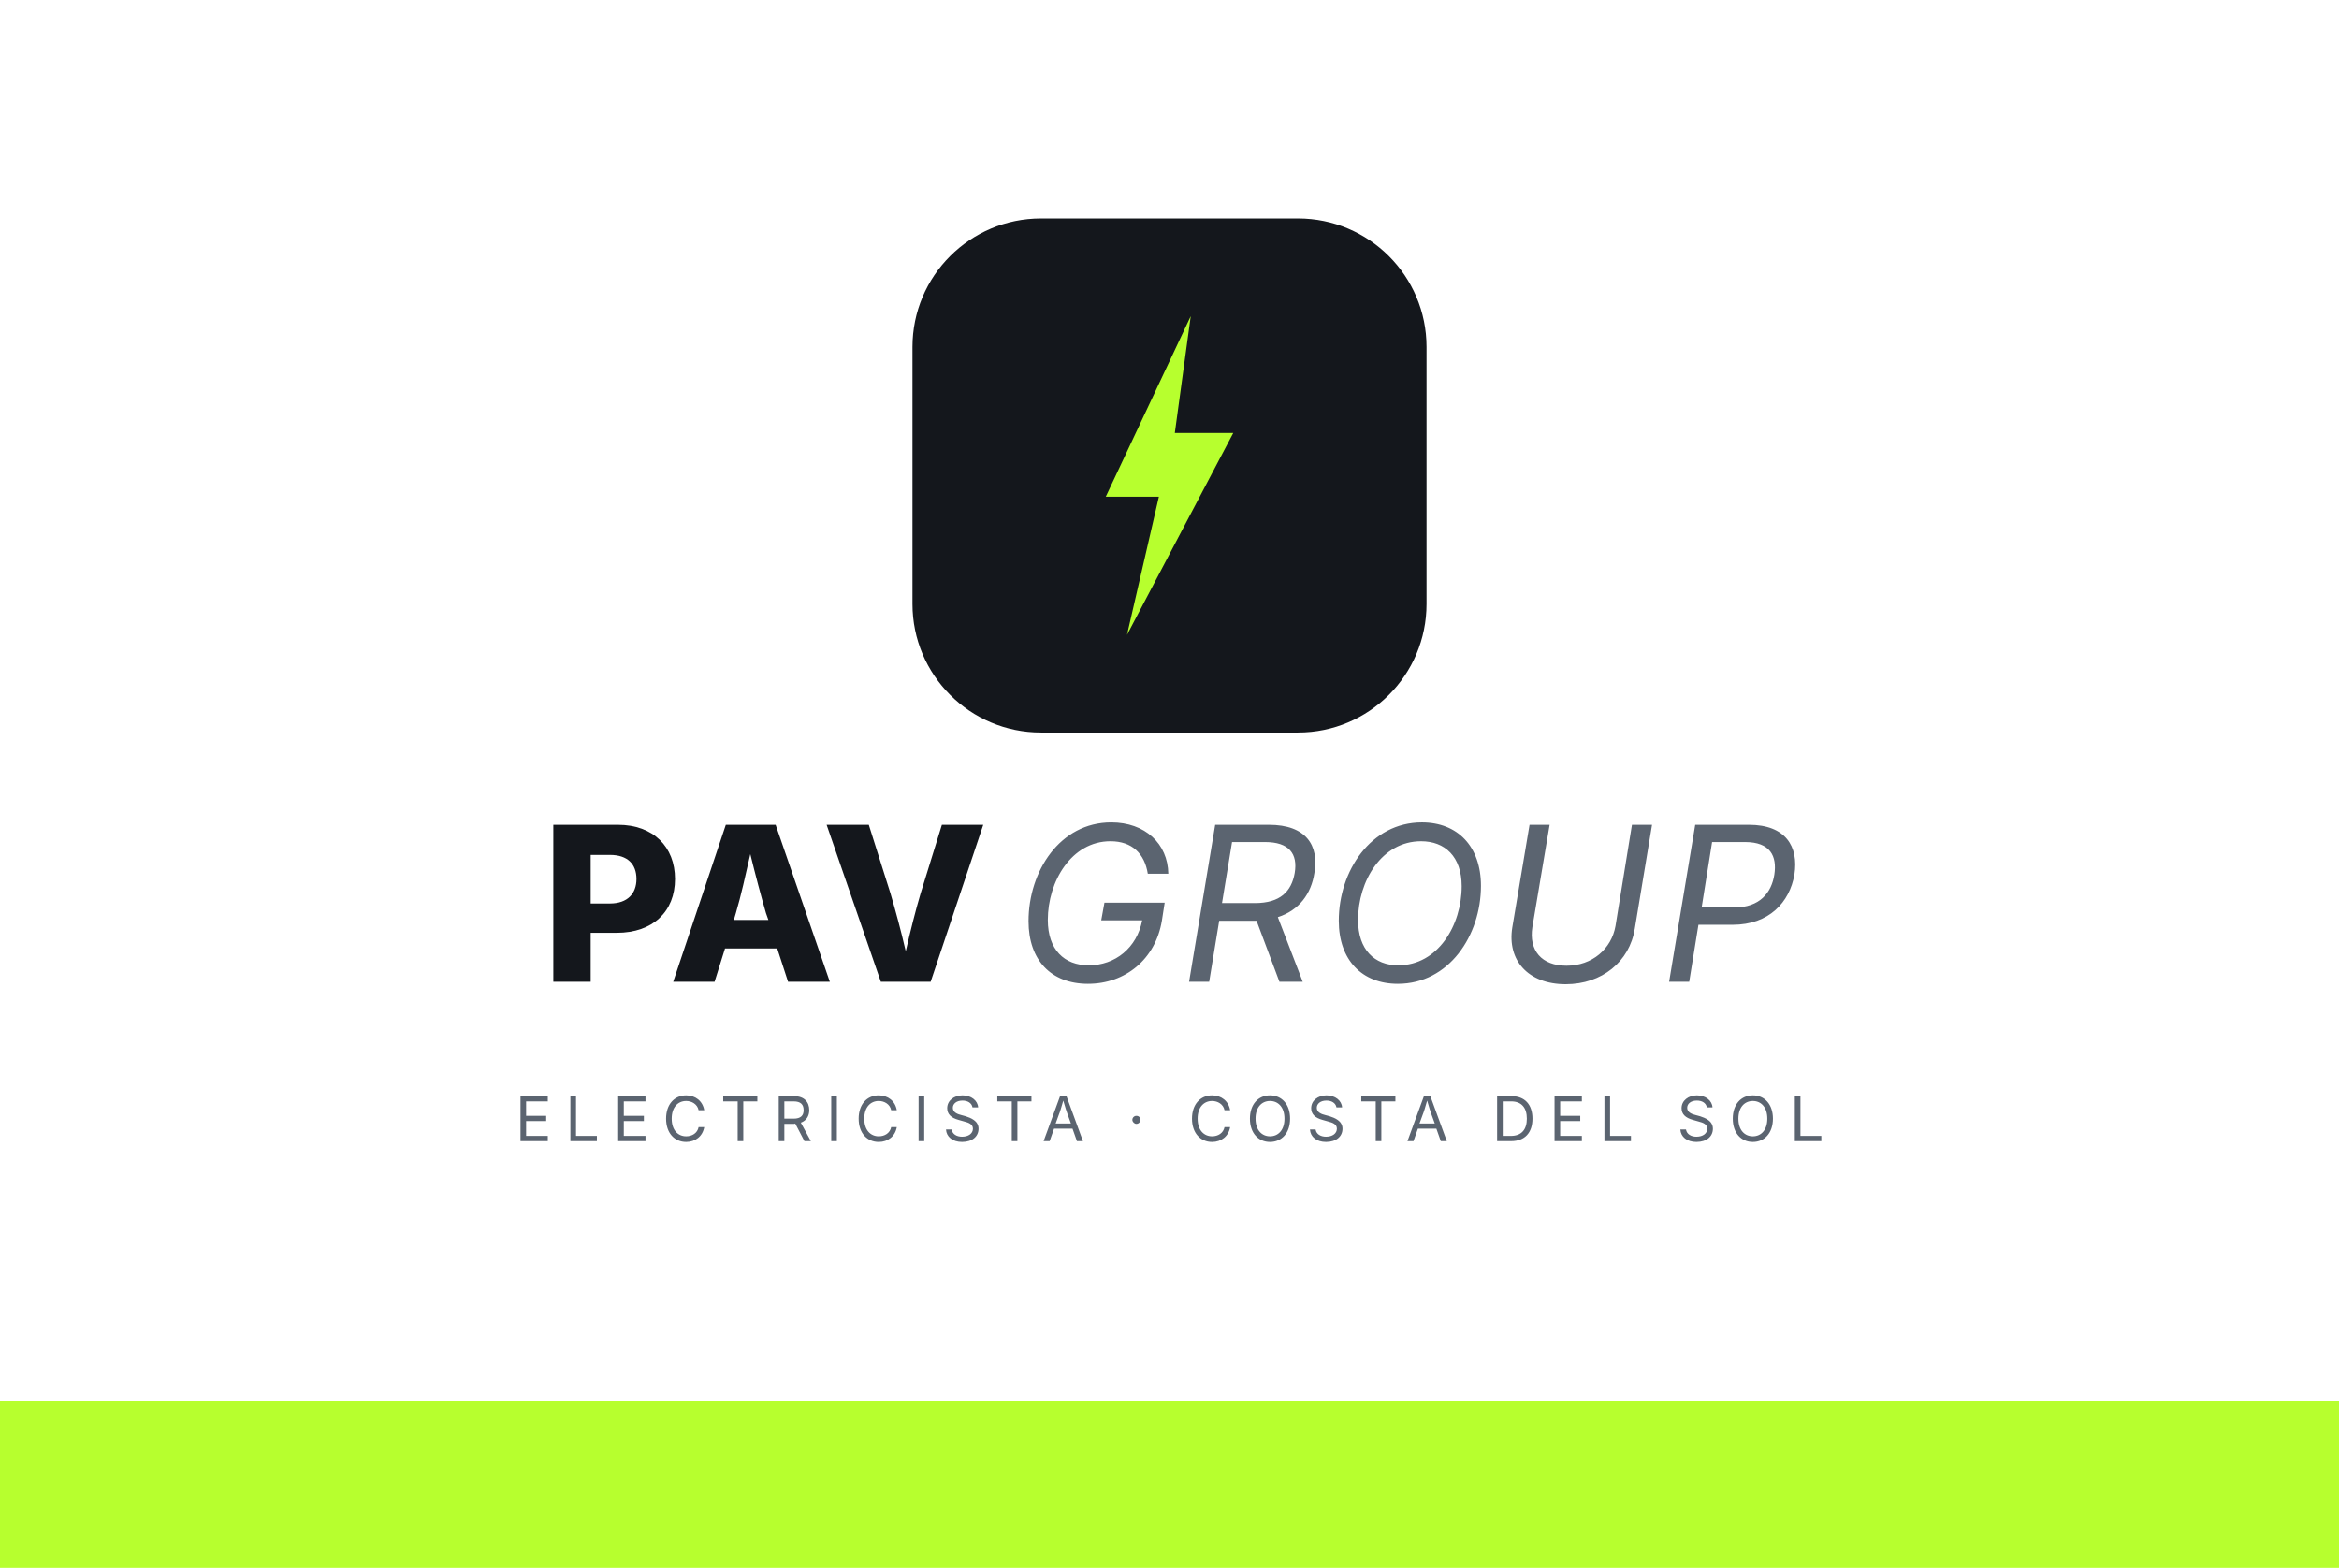
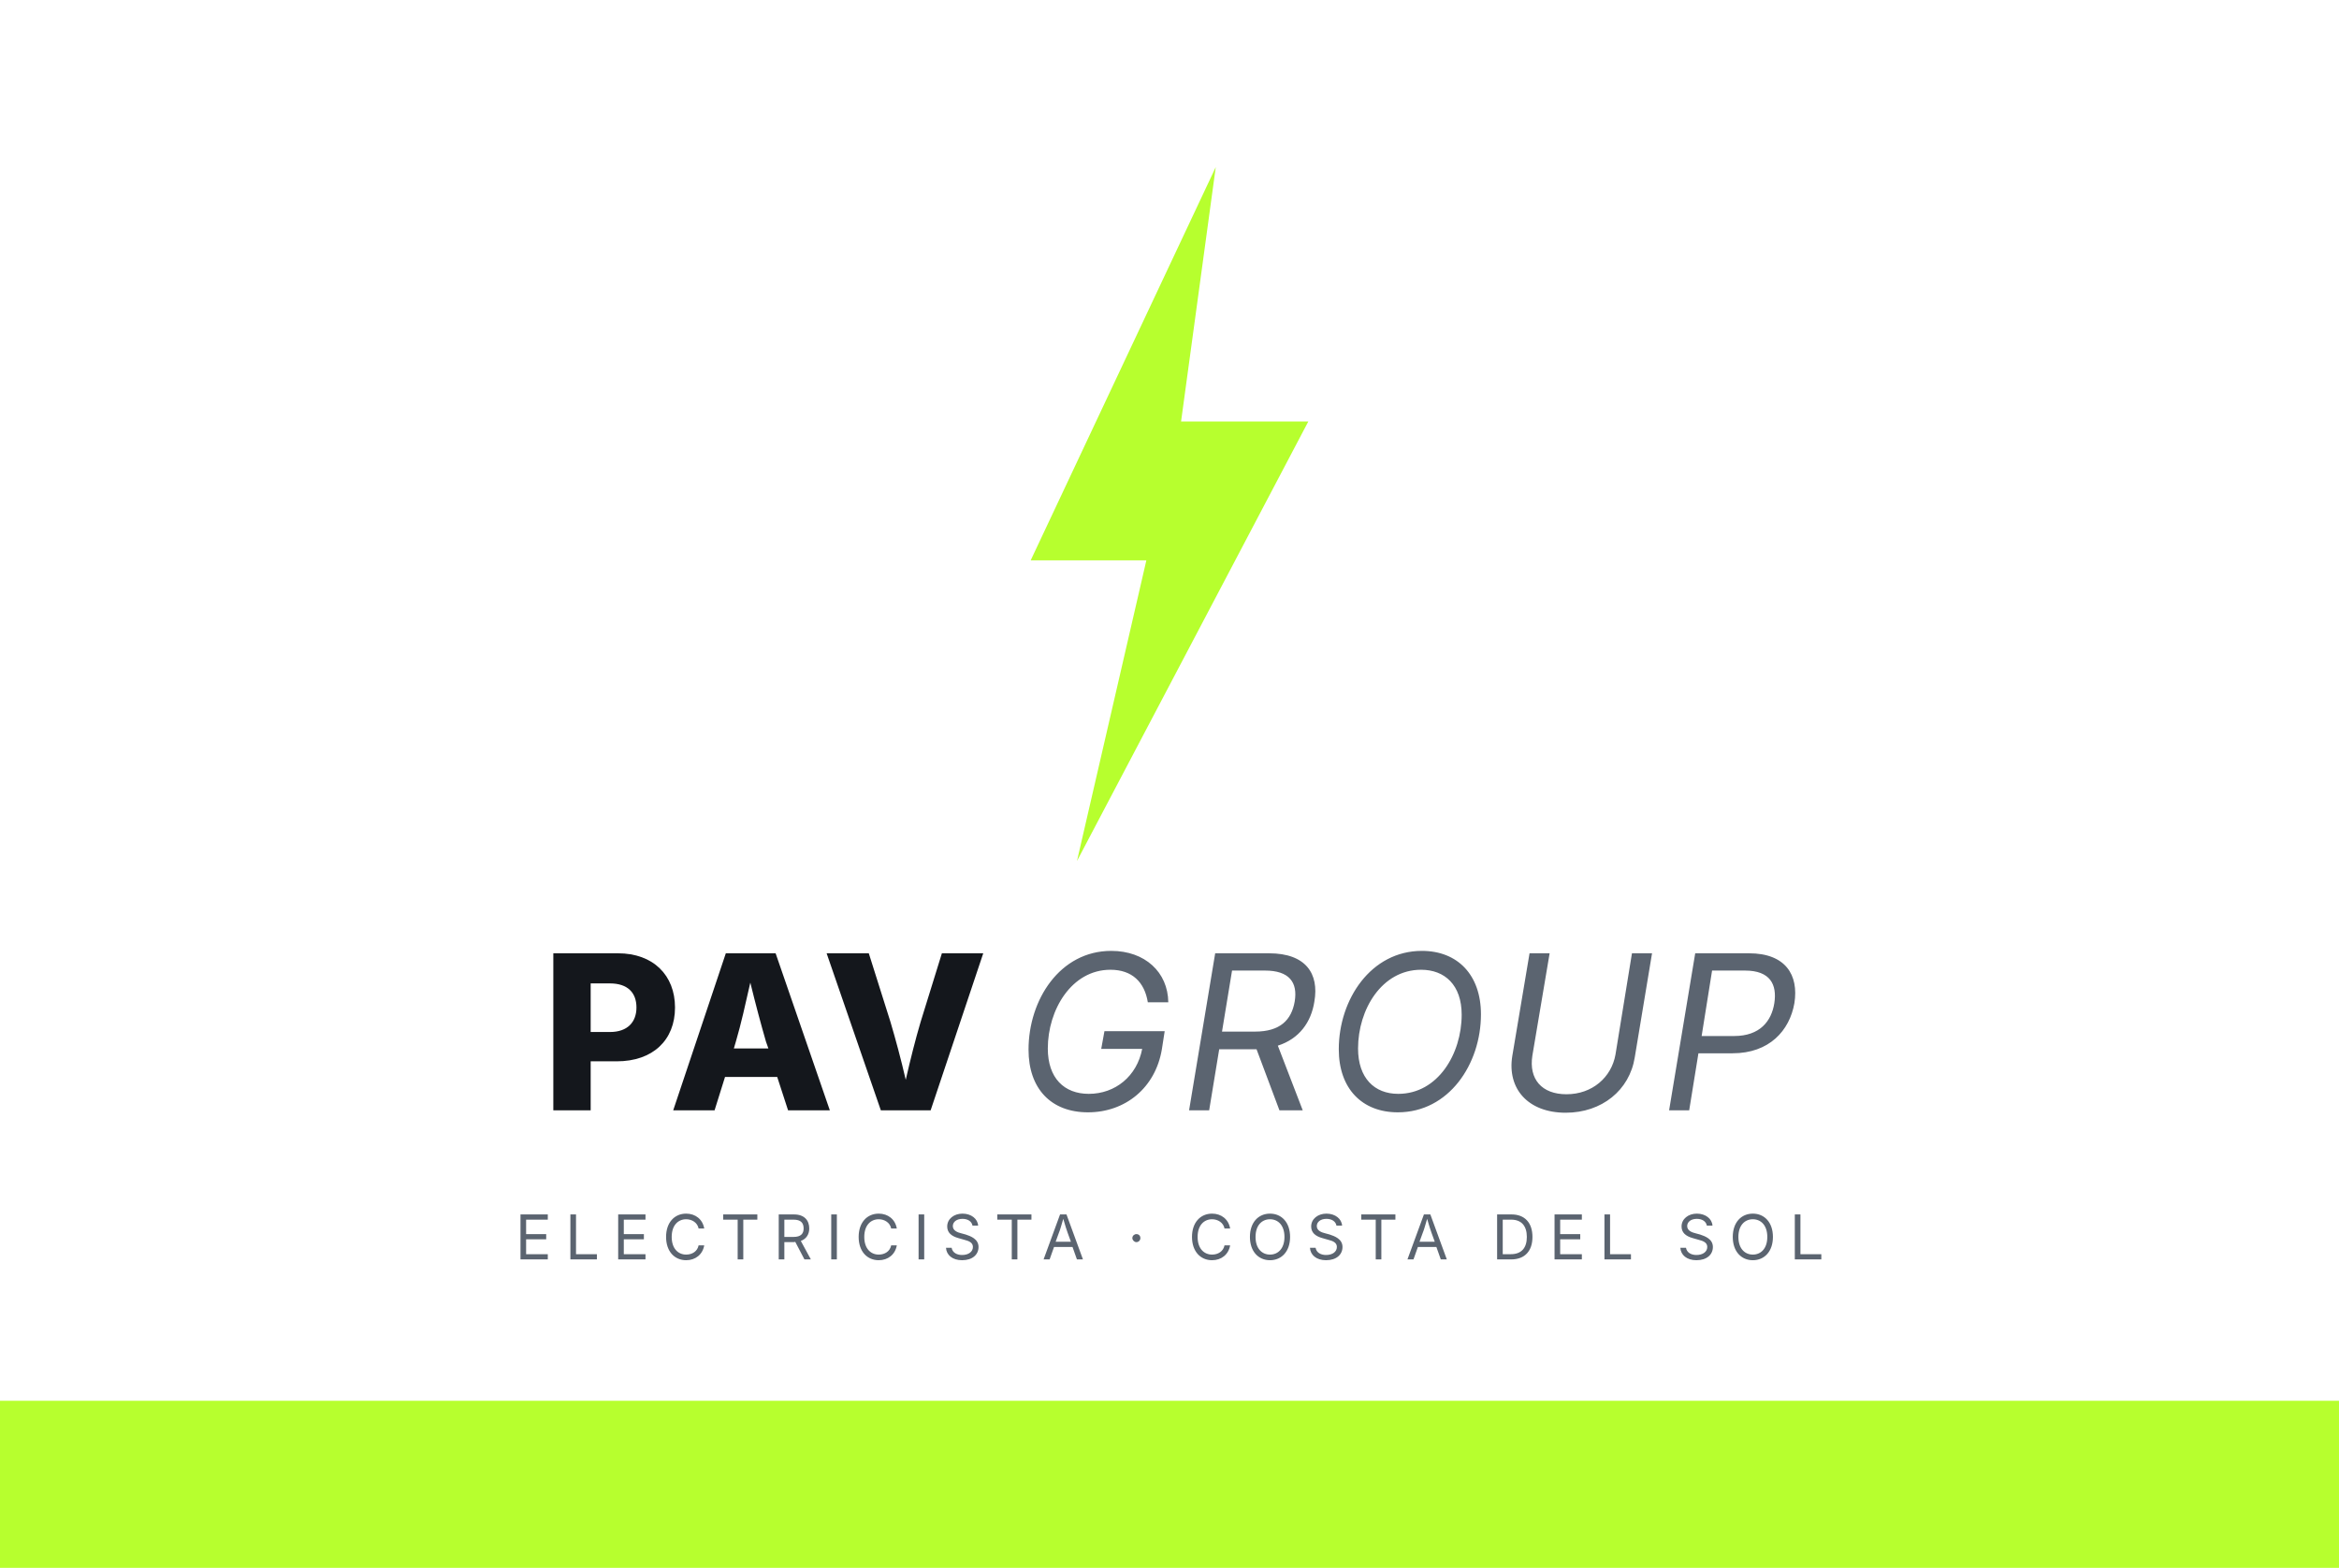
<svg xmlns="http://www.w3.org/2000/svg" width="91mm" height="61mm" viewBox="0 0 91 61">
  <g font-family="Inter, Arial, Helvetica, sans-serif">
    <rect width="91" height="61" fill="#FFFFFF" />
-     <rect x="35.5" y="8.5" width="20" height="20" rx="5.0" fill="#14171C" />
-     <path transform="translate(41.78,12.3) scale(0.2066667)" d="M22 0 L6 34 L16 34 L10 60 L30 22 L19 22 Z" fill="#B7FF2E" />
-     <text x="45.5" y="38.2" text-anchor="middle" font-size="8.4" font-weight="800" fill="#14171C" letter-spacing="0.2">PAV<tspan font-style="italic" font-weight="400" fill="#5B6470" dx="1">GROUP</tspan>
+     <path transform="translate(37.4,6.5) scale(0.45)" d="M22 0 L6 34 L16 34 L10 60 L30 22 L19 22 Z" fill="#B7FF2E" />
+     <text x="45.5" y="43.2" text-anchor="middle" font-size="8.4" font-weight="800" fill="#14171C" letter-spacing="0.2">PAV<tspan font-style="italic" font-weight="400" fill="#5B6470" dx="1">GROUP</tspan>
    </text>
-     <text x="45.5" y="44.4" text-anchor="middle" font-size="2.4" fill="#5B6470" letter-spacing="0.5">ELECTRICISTA · COSTA DEL SOL</text>
+     <text x="45.5" y="49" text-anchor="middle" font-size="2.4" fill="#5B6470" letter-spacing="0.5">ELECTRICISTA · COSTA DEL SOL</text>
    <rect x="0" y="54.5" width="91" height="6.5" fill="#B7FF2E" />
  </g>
</svg>
